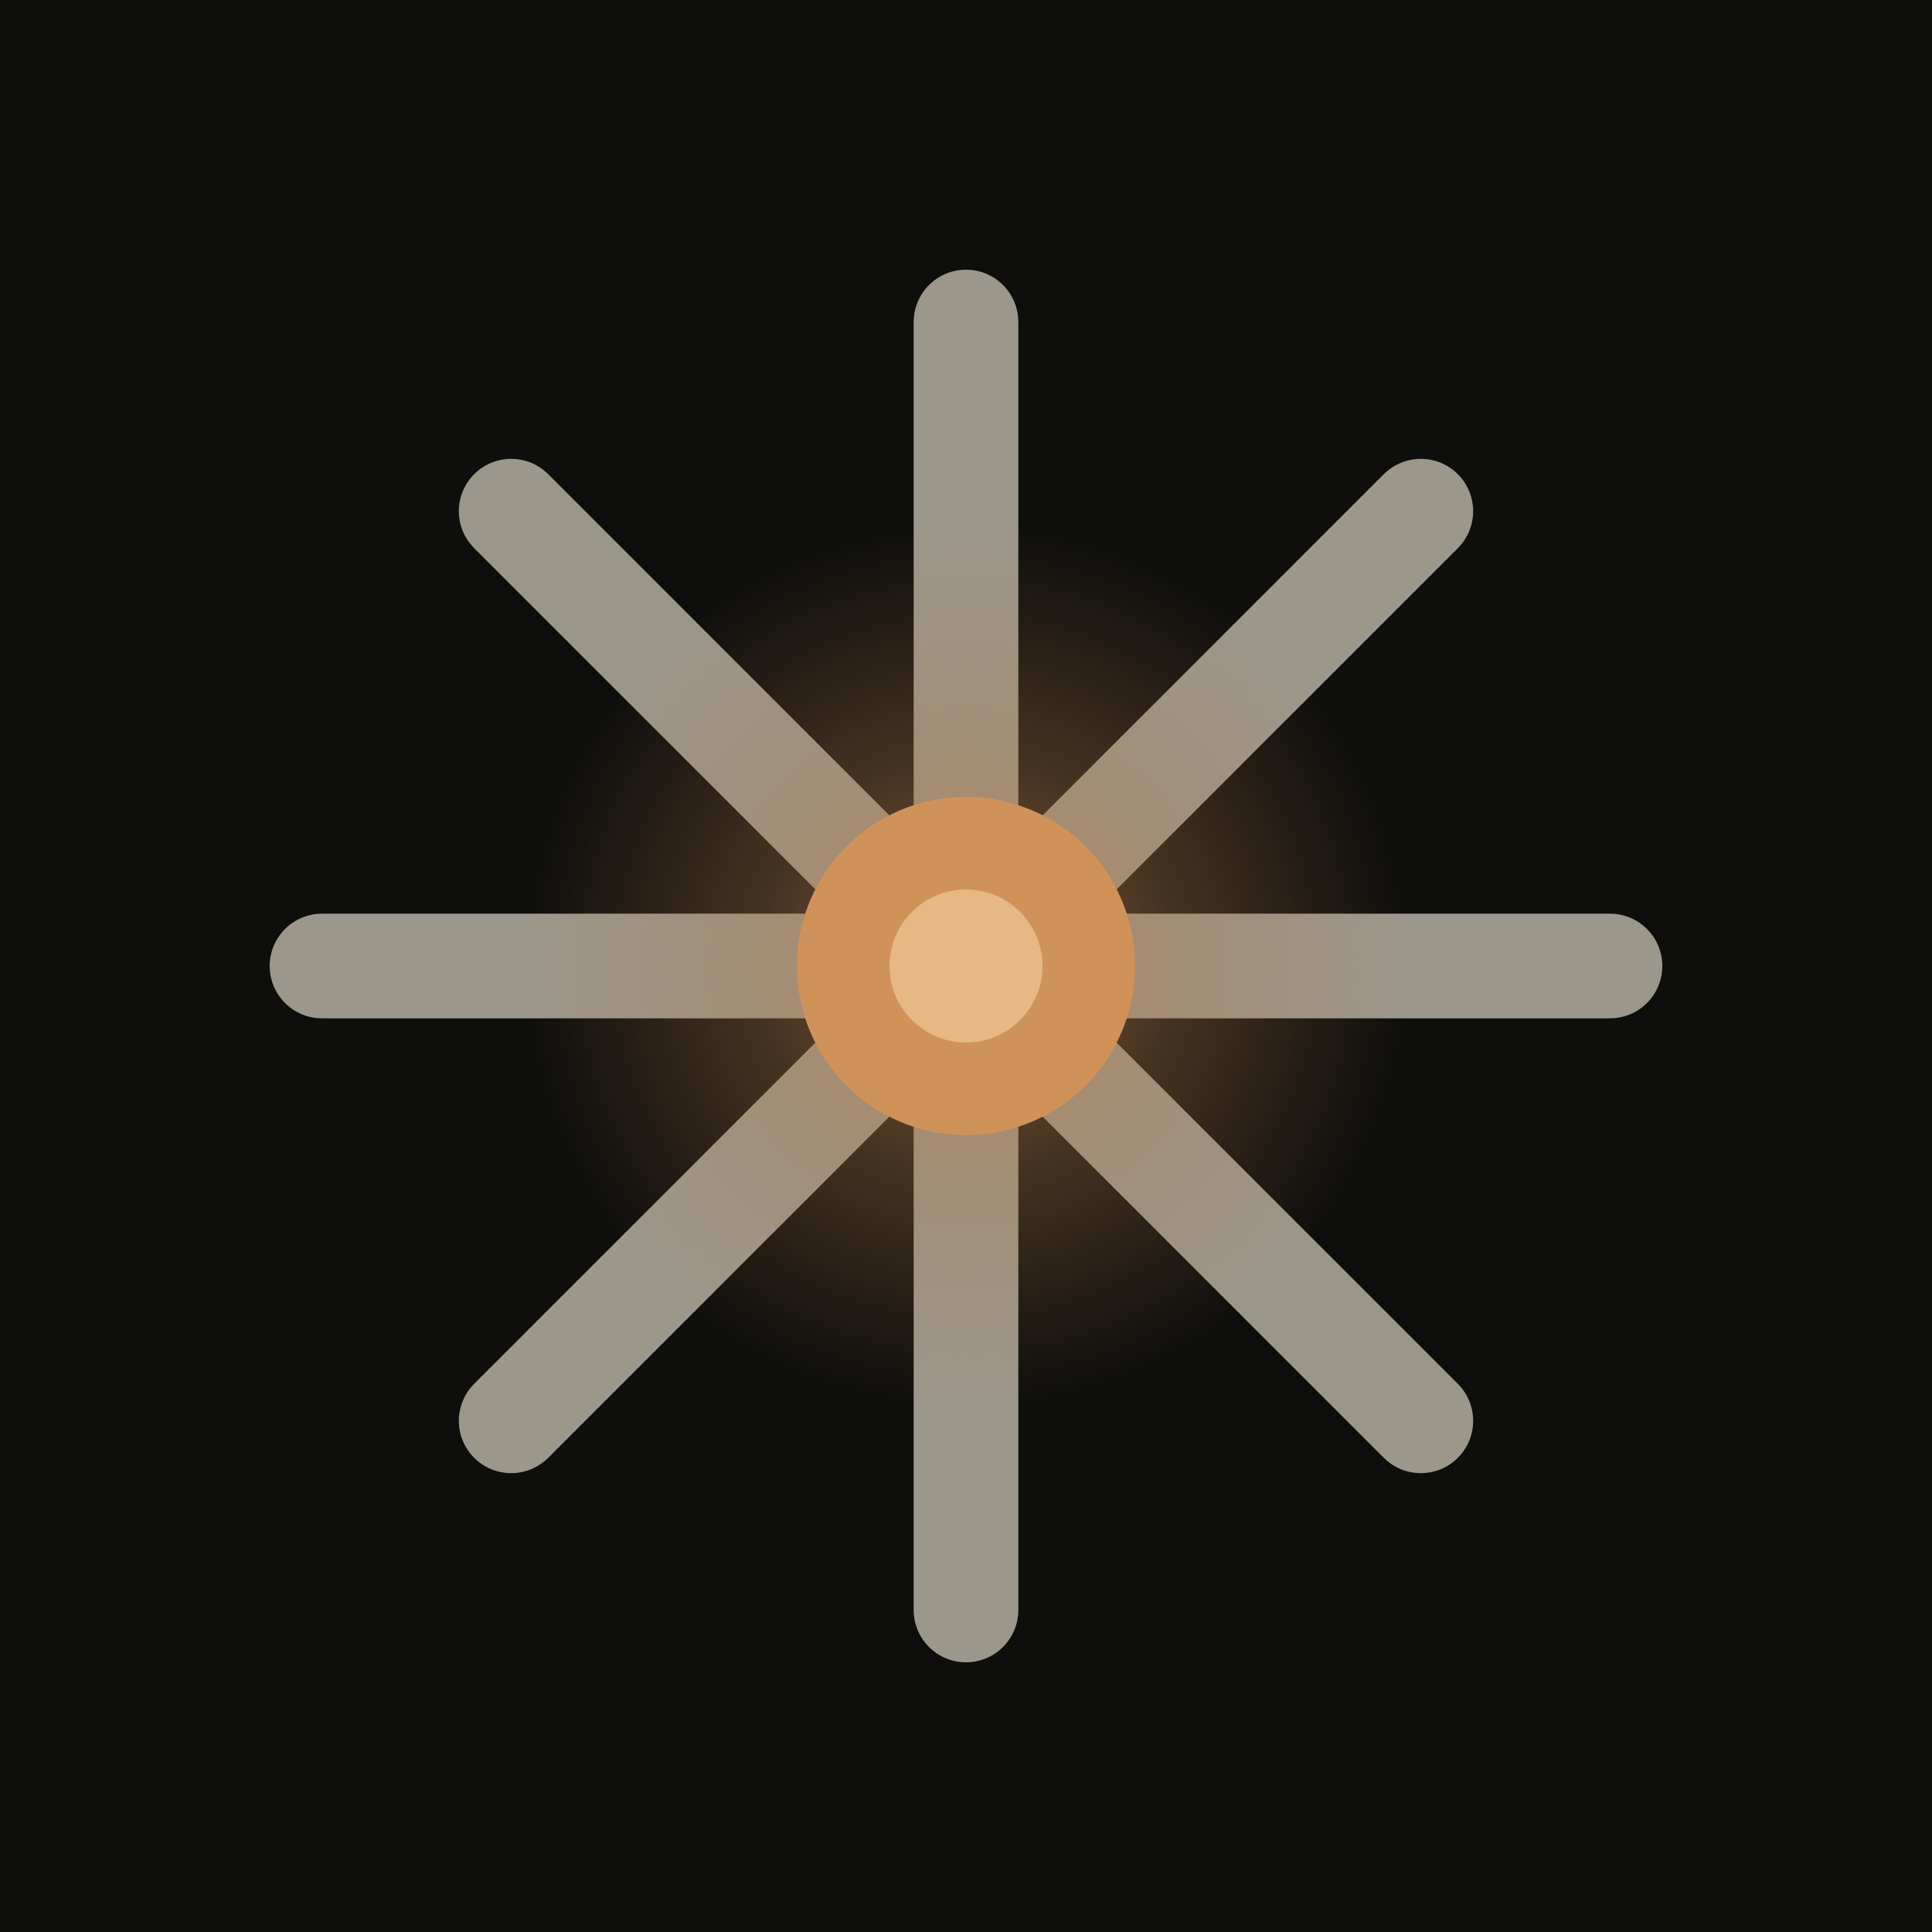
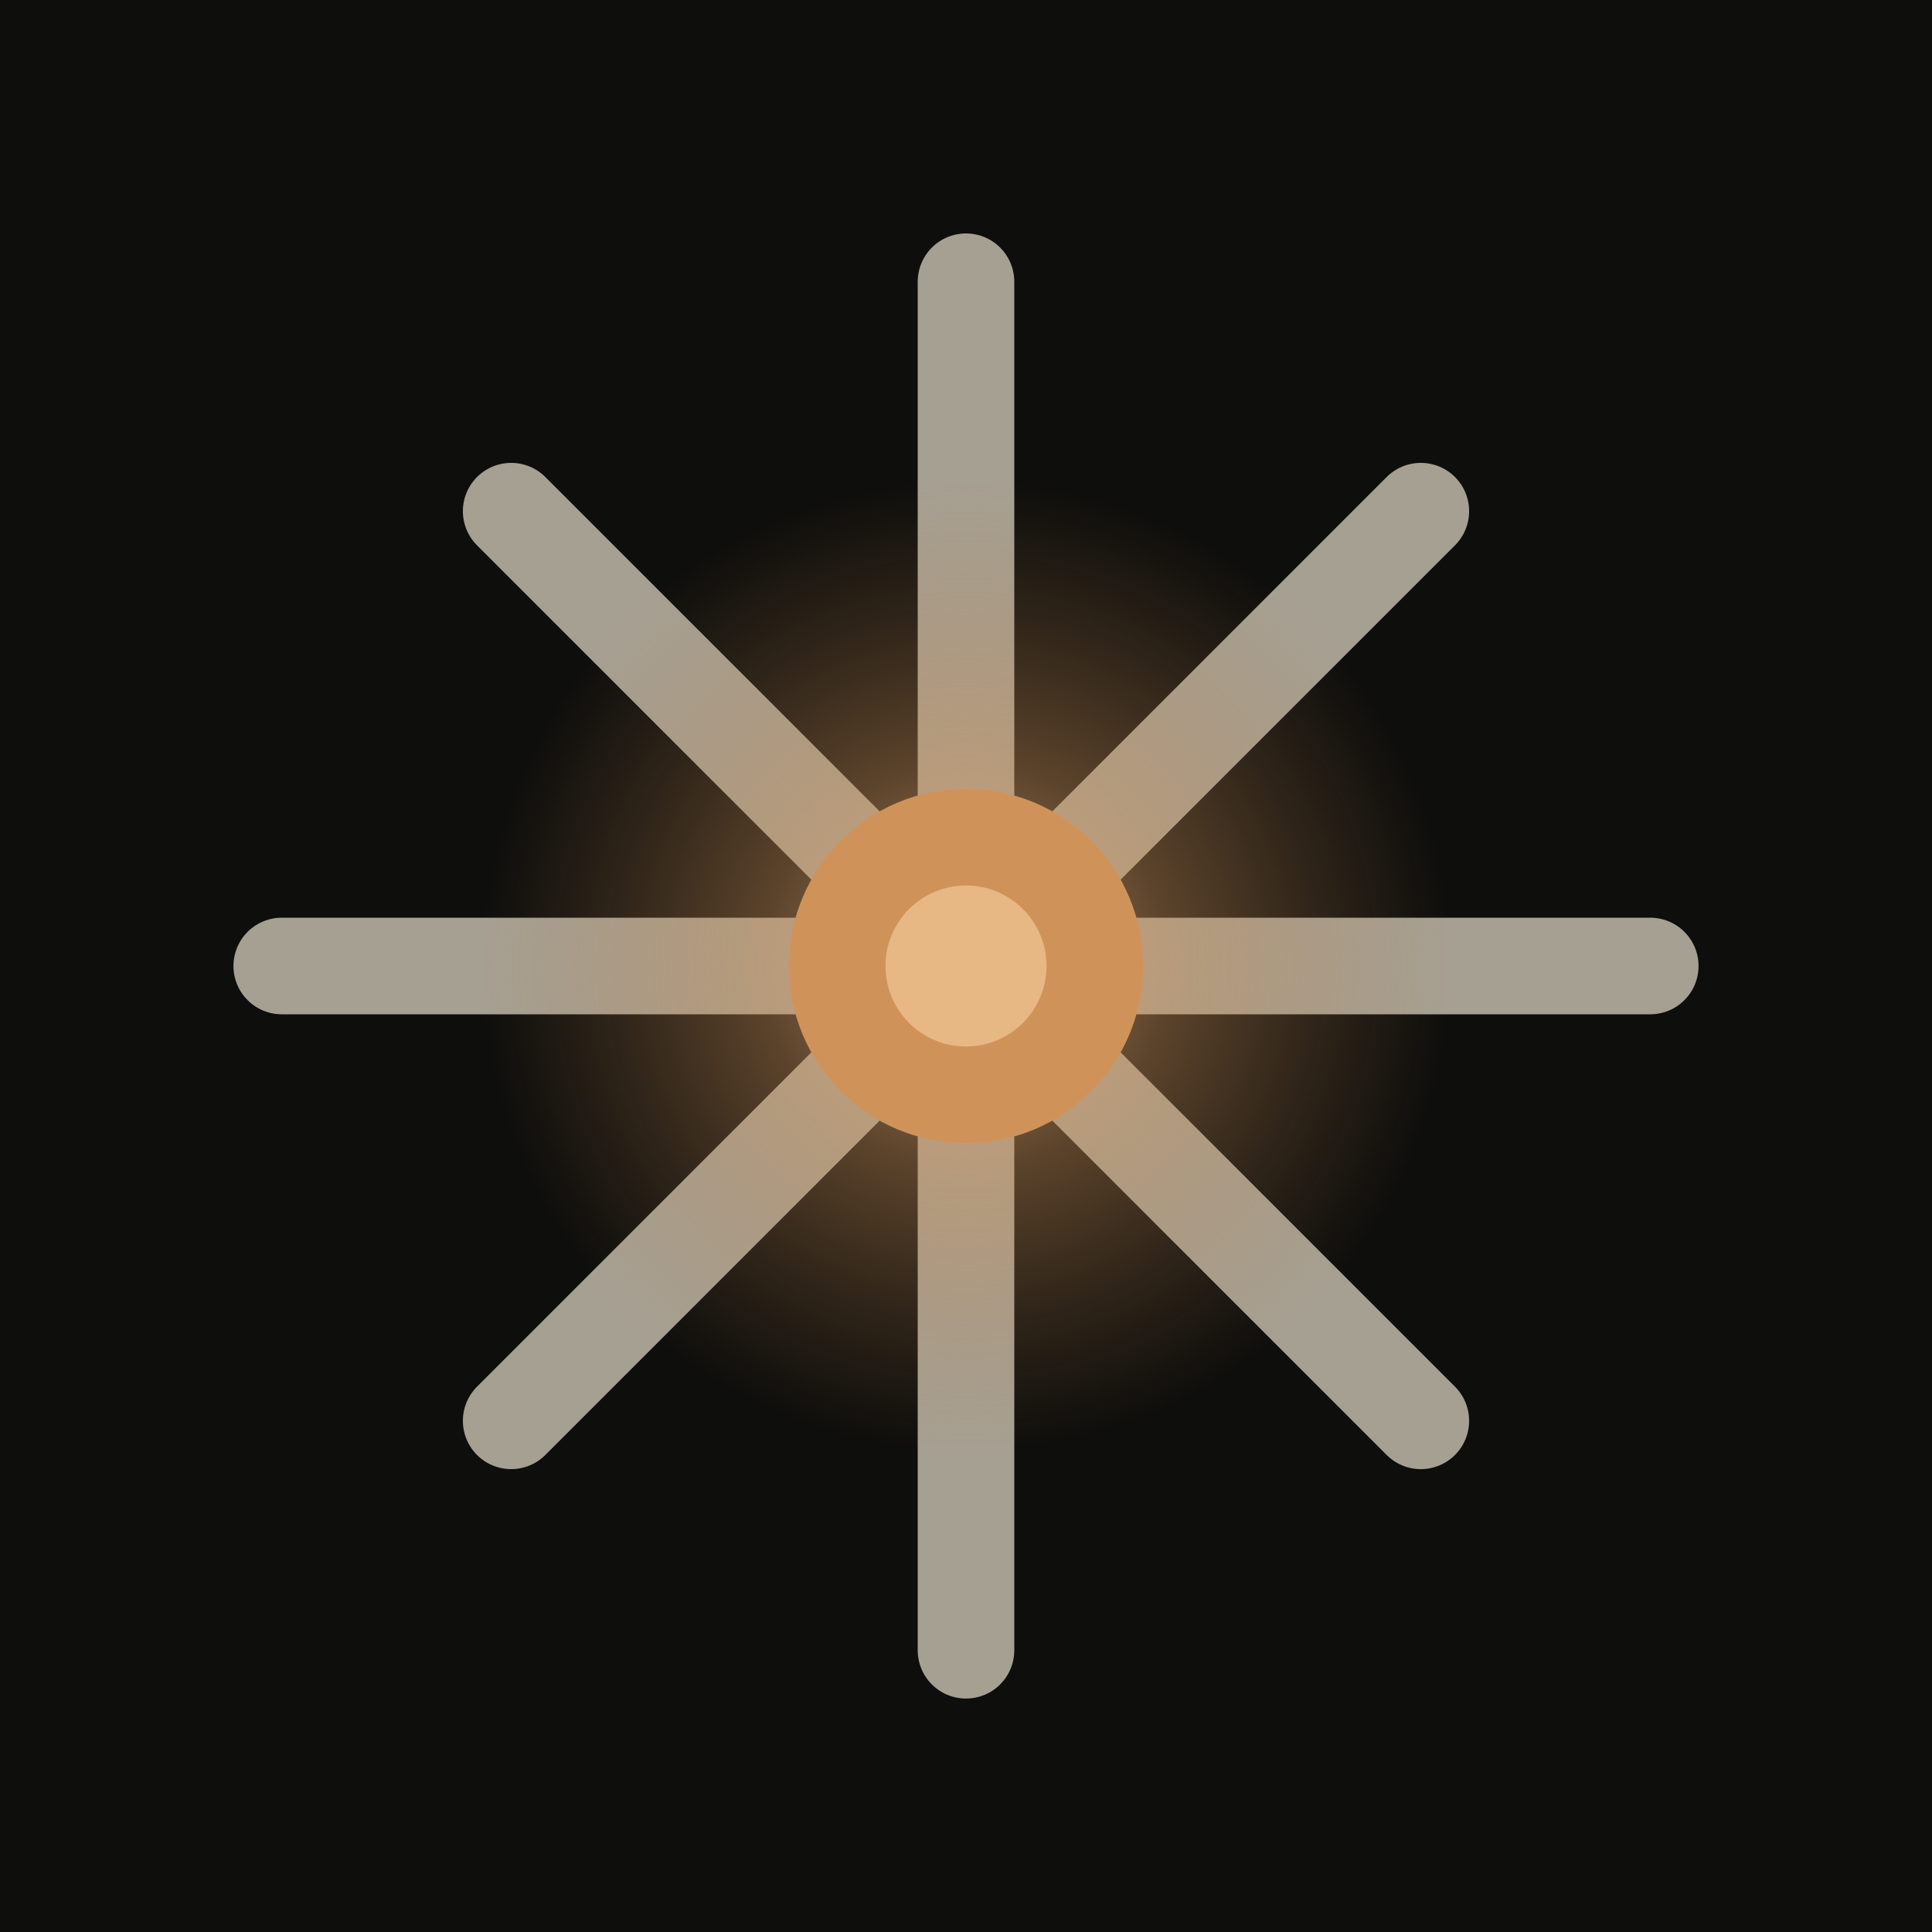
<svg xmlns="http://www.w3.org/2000/svg" viewBox="0 0 48 48" width="48" height="48">
  <rect width="48" height="48" fill="#0e0e0c" />
  <defs>
    <radialGradient id="n" cx="50%" cy="50%" r="50%">
-       <stop offset="0%" stop-color="#cf935a" stop-opacity="0.7" />
-       <stop offset="45%" stop-color="#b07a4a" stop-opacity="0.35" />
+       <stop offset="0%" stop-color="#e7b884" stop-opacity="0.78" />
+       <stop offset="42%" stop-color="#cf935a" stop-opacity="0.40" />
      <stop offset="100%" stop-color="#b07a4a" stop-opacity="0" />
    </radialGradient>
  </defs>
-   <g stroke="#f4ecd8" stroke-width="2.6" stroke-linecap="round" opacity="0.62">
-     <line x1="24" y1="8" x2="24" y2="40" />
-     <line x1="8" y1="24" x2="40" y2="24" />
+   <g stroke="#f4ecd8" stroke-width="2.4" stroke-linecap="round" opacity="0.66">
+     <line x1="24" y1="7" x2="24" y2="41" />
+     <line x1="7" y1="24" x2="41" y2="24" />
    <line x1="12.7" y1="12.7" x2="35.3" y2="35.3" />
    <line x1="35.3" y1="12.7" x2="12.7" y2="35.3" />
  </g>
-   <circle cx="24" cy="24" r="11" fill="url(#n)" />
-   <circle cx="24" cy="24" r="4.2" fill="#cf935a" />
-   <circle cx="24" cy="24" r="1.9" fill="#e7b884" />
+   <circle cx="24" cy="24" r="12" fill="url(#n)" />
+   <circle cx="24" cy="24" r="4.4" fill="#cf935a" />
+   <circle cx="24" cy="24" r="2" fill="#e7b884" />
</svg>
